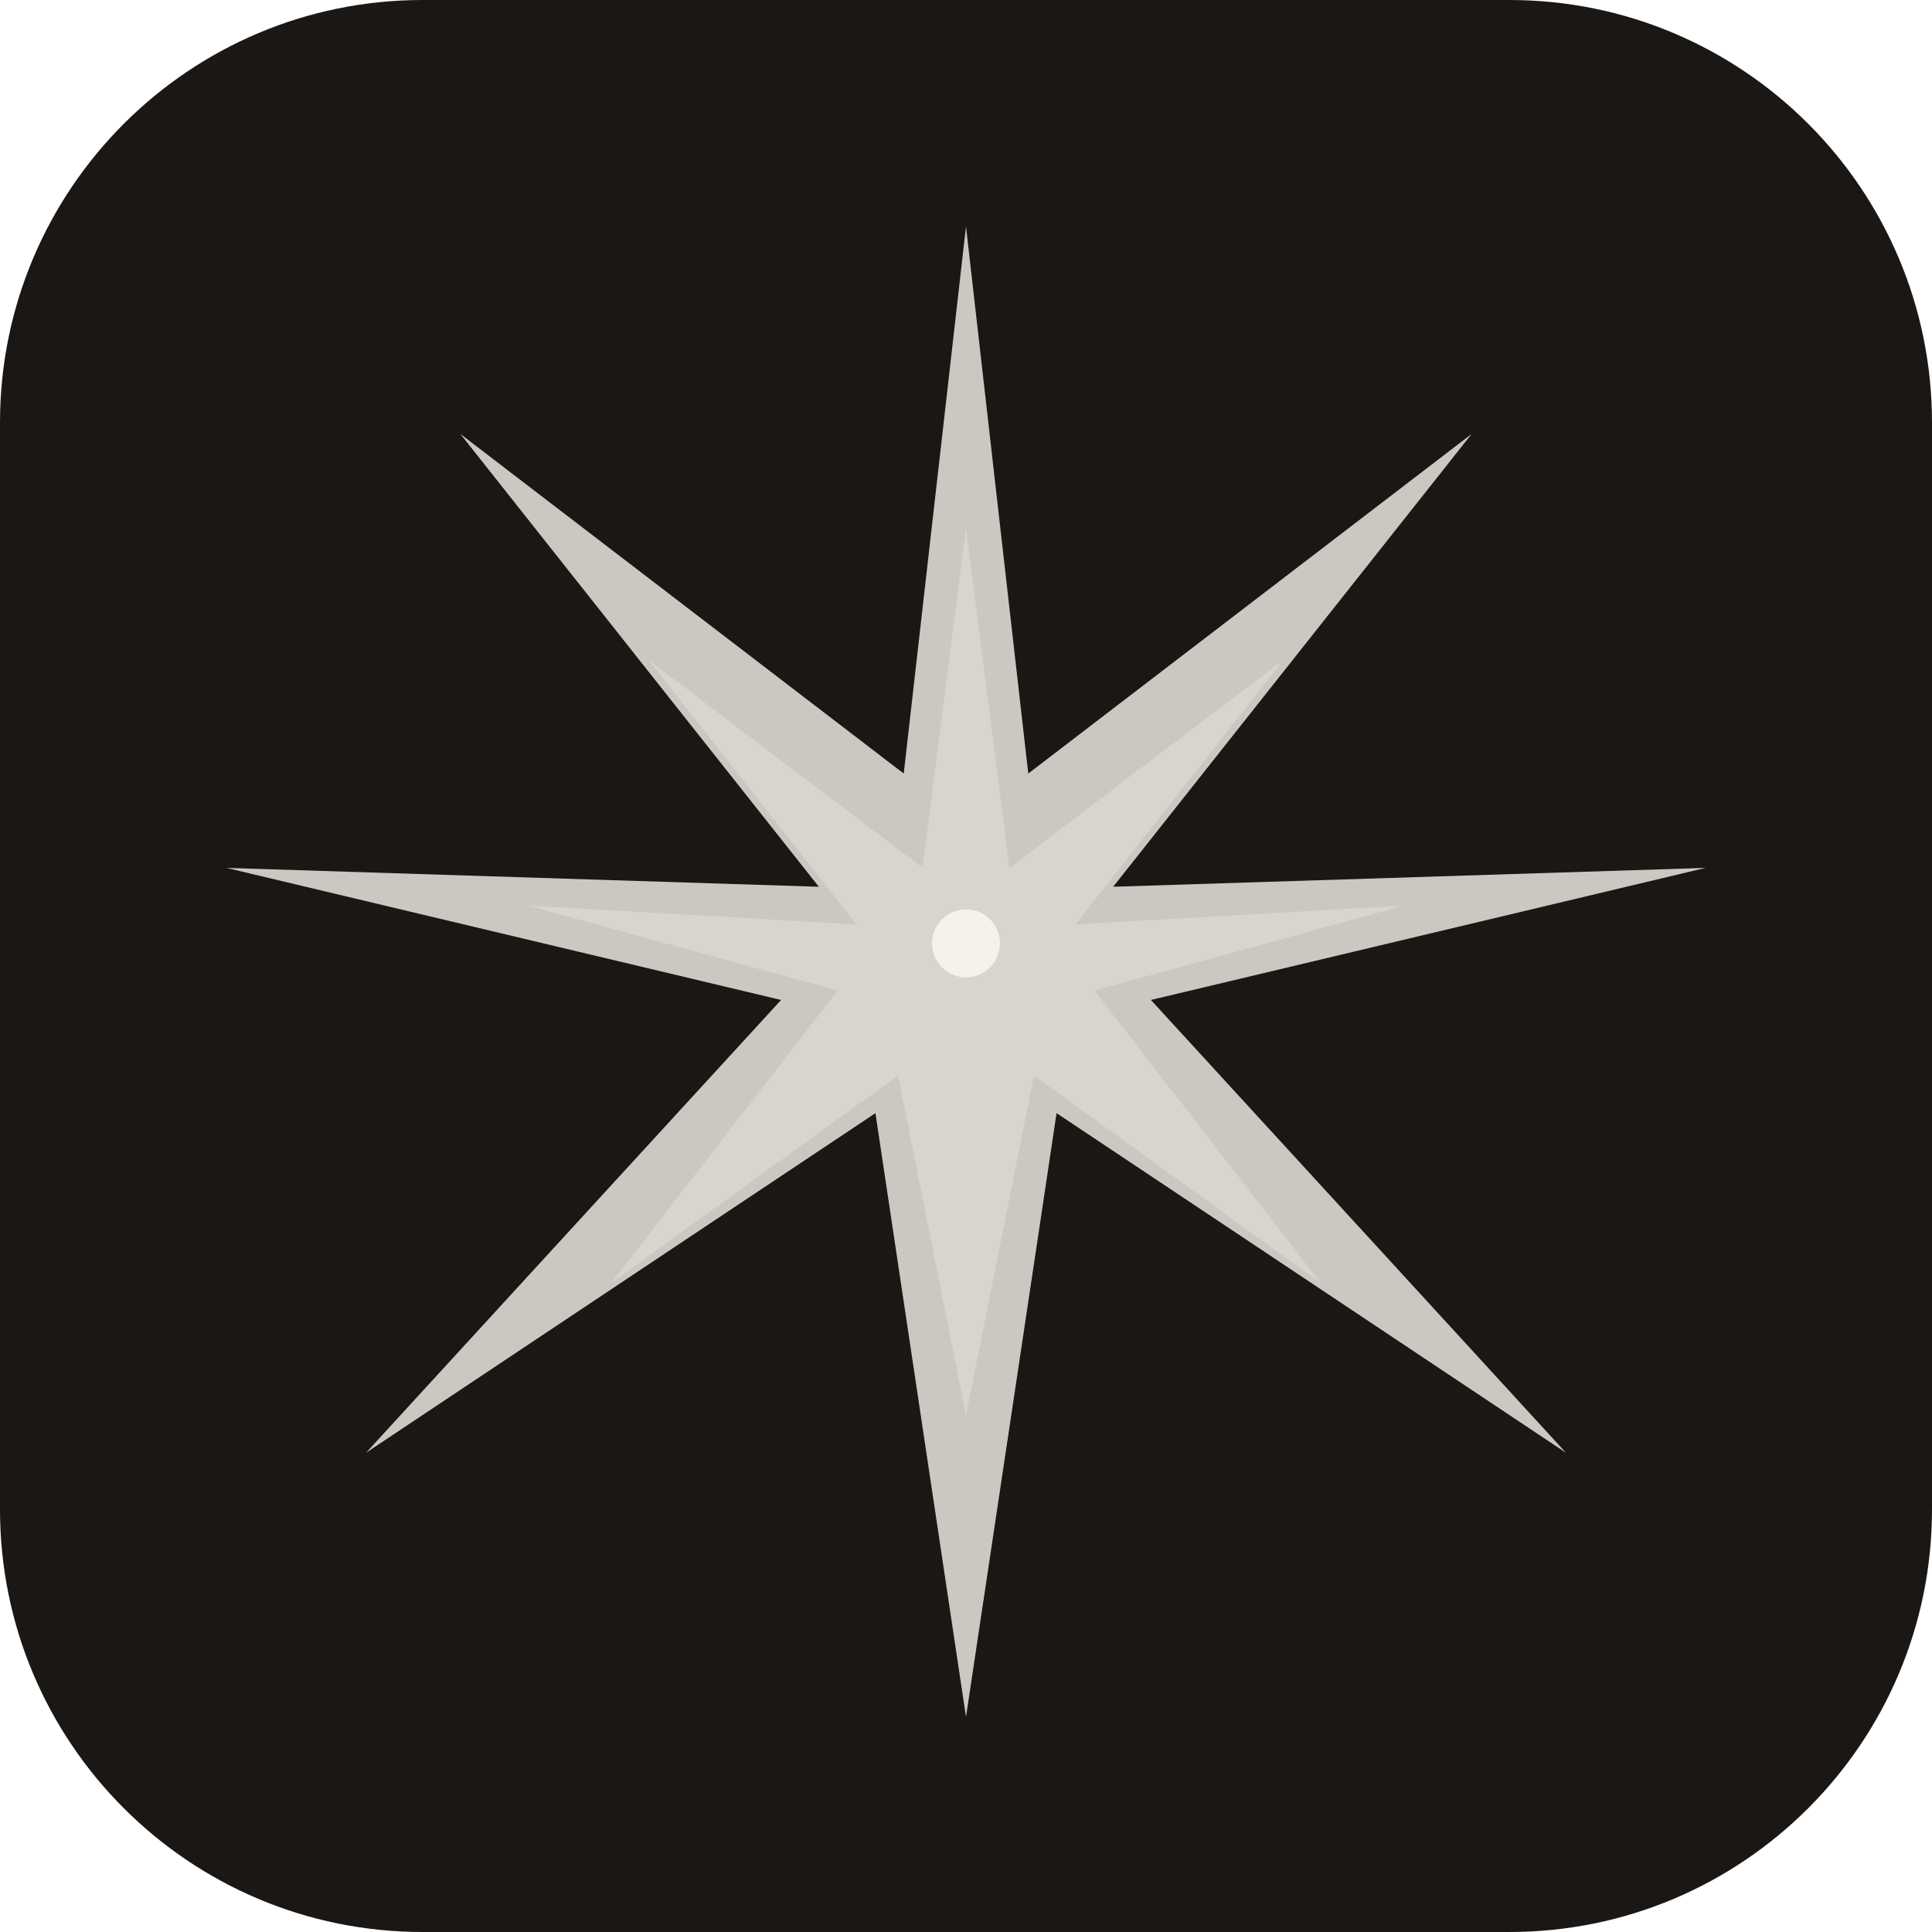
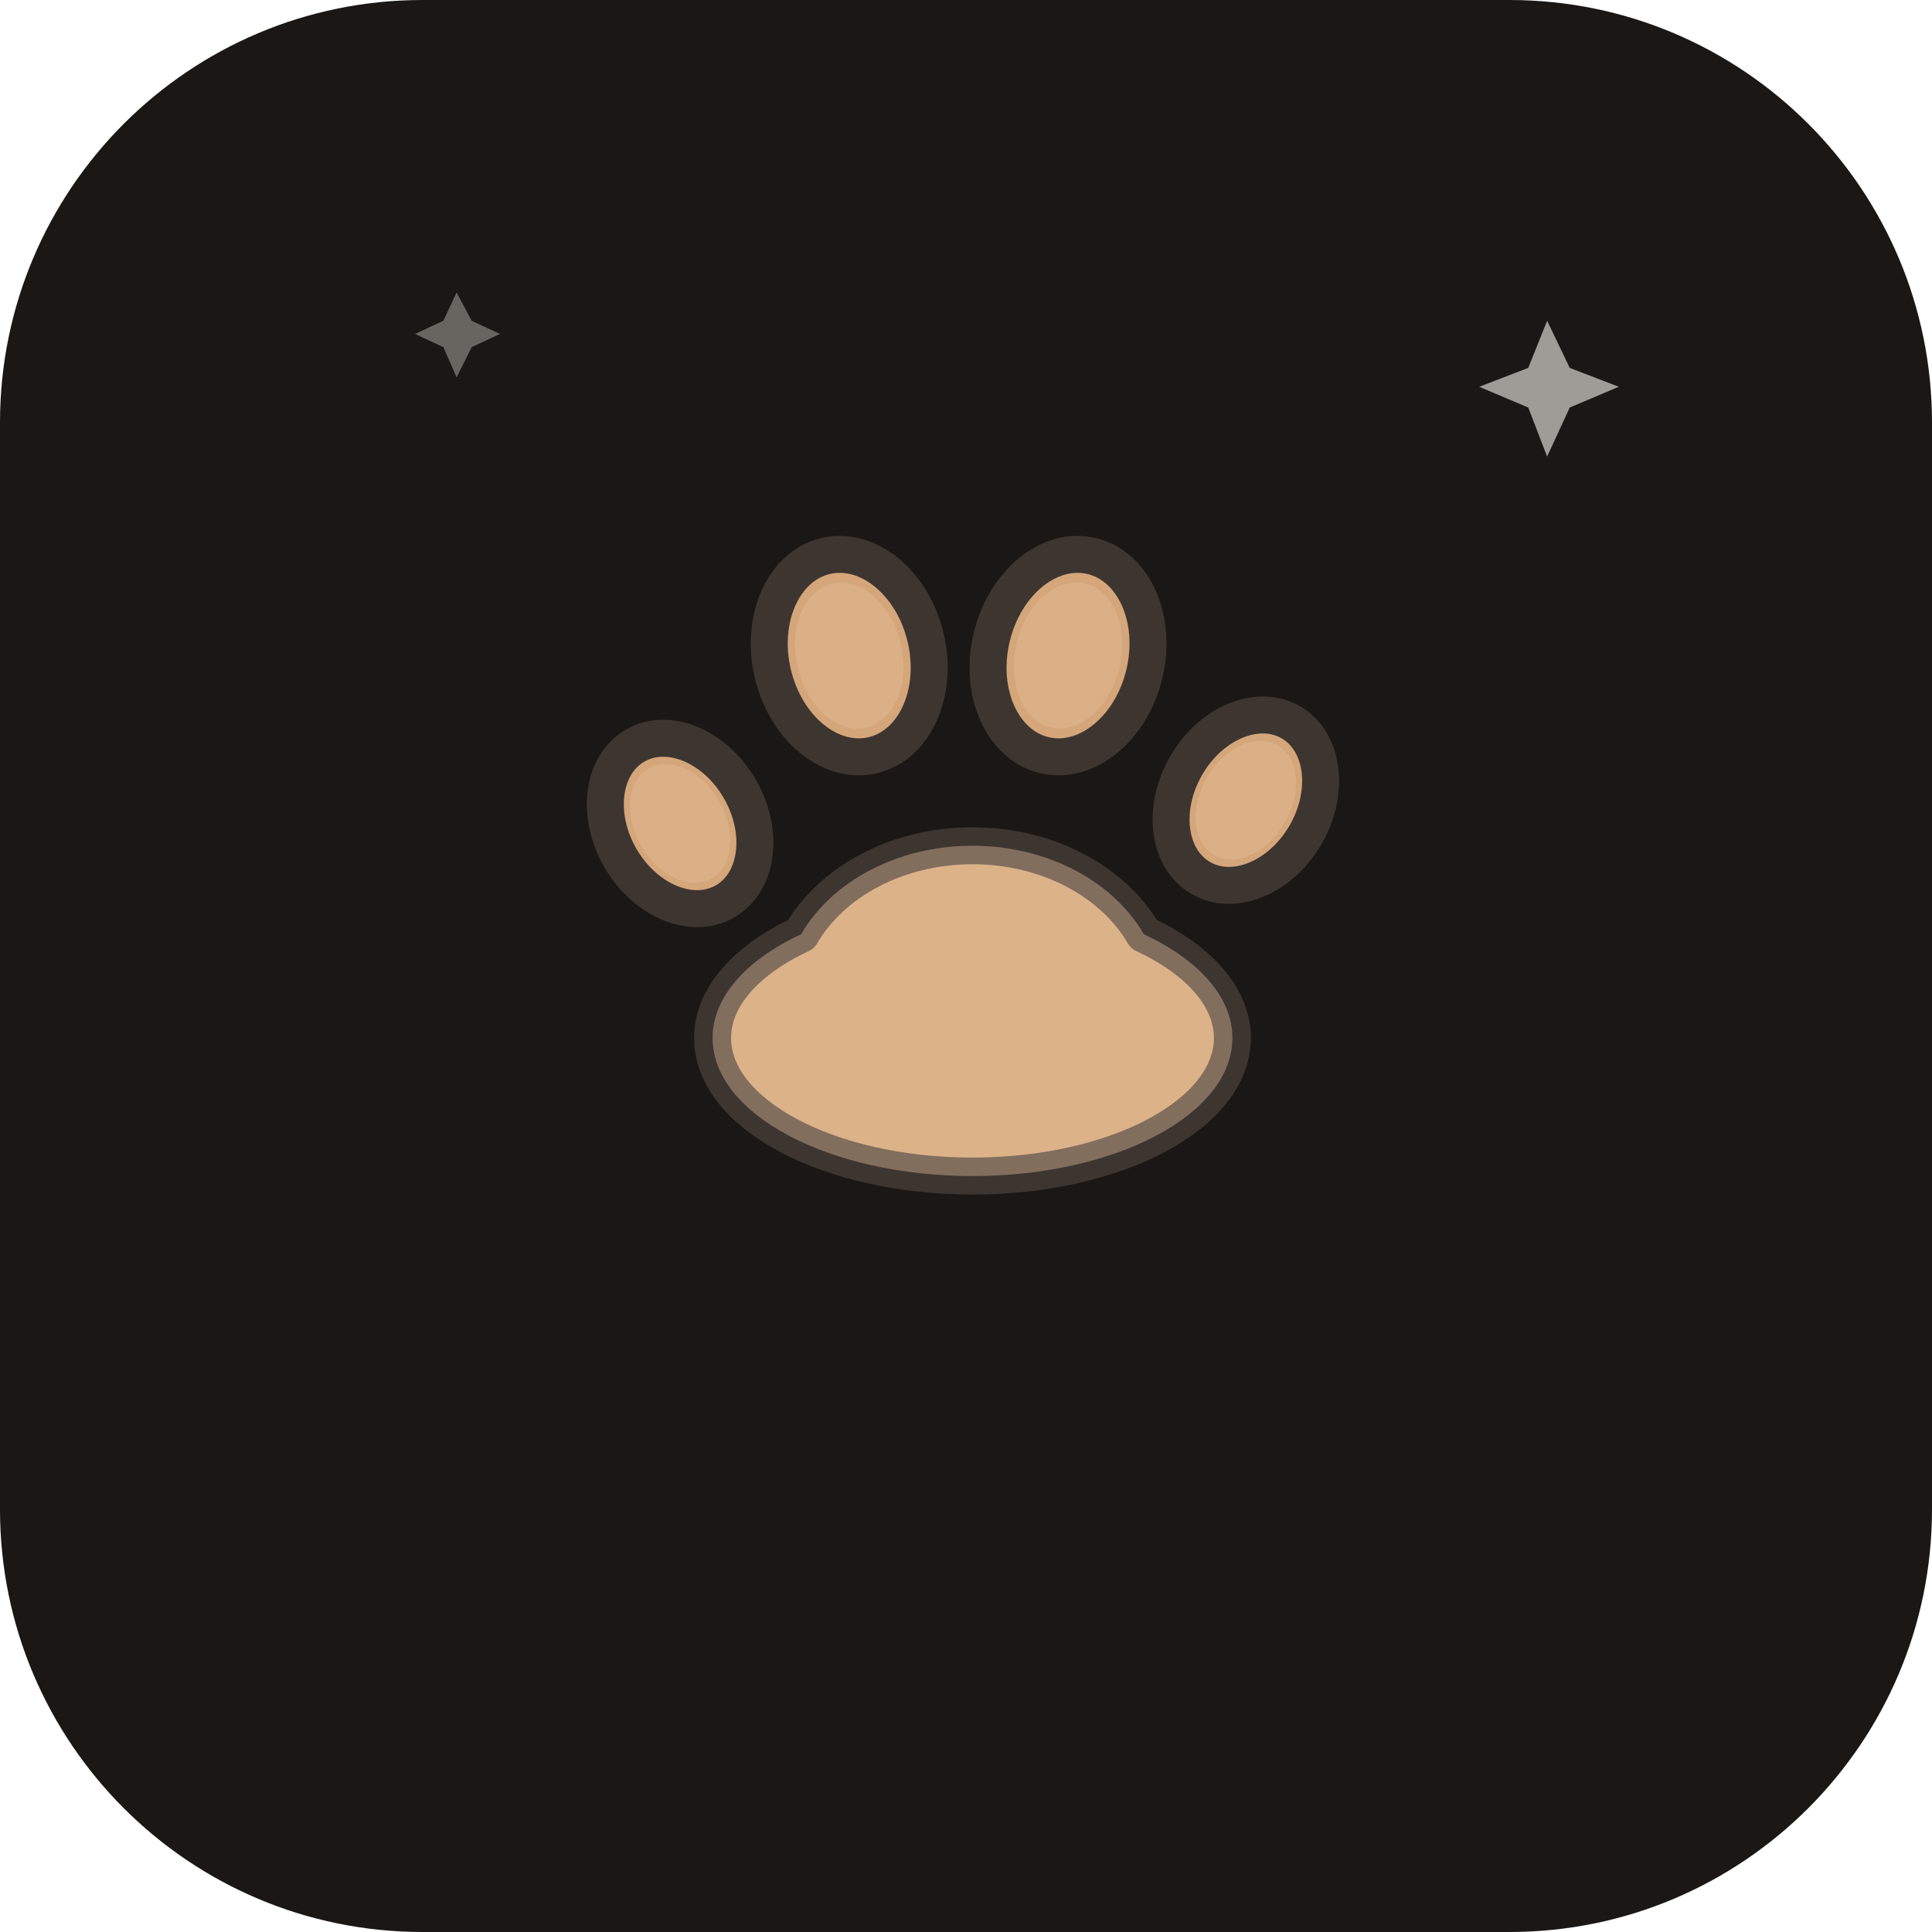
<svg xmlns="http://www.w3.org/2000/svg" width="1024" height="1024" viewBox="0 0 1024 1024" fill="none">
  <rect width="1024" height="1024" rx="224" fill="#1a1714" />
-   <path d="     M 512 120     L 545 410     L 780 230     L 590 470     L 904 460     L 610 530     L 830 770     L 560 590     L 512 910     L 464 590     L 194 770     L 414 530     L 120 460     L 434 470     L 244 230     L 479 410     Z   " fill="rgba(249, 244, 236, 0.8)" />
-   <path d="     M 512 280     L 535 460     L 680 350     L 570 490     L 744 480     L 580 525     L 700 680     L 548 570     L 512 750     L 476 570     L 324 680     L 444 525     L 280 480     L 454 490     L 344 350     L 489 460     Z   " fill="rgba(249, 244, 236, 0.3)" />
-   <circle cx="512" cy="500" r="18" fill="#f9f4ec" opacity="0.9" />
+   <g transform="translate(152, 100) scale(1.4)">
+     <path d="M324.5,282.26c-11.49-19.8-36.22-33.5-64.9-33.5s-53.41,13.7-64.9,33.5c-20.53,9.58-33.5,23.62-33.5,39.28,0,28.87,44.05,52.27,98.4,52.27s98.4-23.4,98.4-52.27c0-15.66-12.97-29.7-33.5-39.28Z" fill="#d4a67a" stroke="#3d3530" stroke-width="14" stroke-linejoin="round" stroke-linecap="round" />
+     <path d="M324.5,282.26c-11.49-19.8-36.22-33.5-64.9-33.5s-53.41,13.7-64.9,33.5c-20.53,9.58-33.5,23.62-33.5,39.28,0,28.87,44.05,52.27,98.4,52.27s98.4-23.4,98.4-52.27c0-15.66-12.97-29.7-33.5-39.28Z" fill="#e8c4a0" opacity="0.4" />
+     <ellipse cx="295.77" cy="176.77" rx="38.75" ry="29.72" transform="rotate(-76.66 295.77 176.77)" fill="#d4a67a" stroke="#3d3530" stroke-width="14" stroke-linejoin="round" />
+     <ellipse cx="295.77" cy="176.77" rx="28" ry="20" transform="rotate(-76.66 295.77 176.77)" fill="#e8c4a0" opacity="0.35" />
+     <ellipse cx="212.93" cy="176.77" rx="29.72" ry="38.75" transform="rotate(-13.34 212.93 176.77)" fill="#d4a67a" stroke="#3d3530" stroke-width="14" stroke-linejoin="round" />
+     <ellipse cx="212.93" cy="176.77" rx="20" ry="28" transform="rotate(-13.34 212.93 176.77)" fill="#e8c4a0" opacity="0.35" />
+     <ellipse cx="148.91" cy="240.32" rx="26.12" ry="34.05" transform="rotate(-30 148.91 240.32)" fill="#d4a67a" stroke="#3d3530" stroke-width="14" stroke-linejoin="round" />
+     <ellipse cx="148.91" cy="240.32" rx="17" ry="24" transform="rotate(-30 148.91 240.32)" fill="#e8c4a0" opacity="0.35" />
+     <ellipse cx="363.09" cy="231.51" rx="34.05" ry="26.12" transform="rotate(-60 363.09 231.51)" fill="#d4a67a" stroke="#3d3530" stroke-width="14" stroke-linejoin="round" />
+     <ellipse cx="363.09" cy="231.51" rx="24" ry="17" transform="rotate(-60 363.09 231.51)" fill="#e8c4a0" opacity="0.35" />
+   </g>
+   <path d="M 810 195 L 820 170 L 832 195 L 858 205 L 832 216 L 820 242 L 810 216 L 784 205 Z" fill="#f9f4ec" opacity="0.6" />
+   <path d="M 235 170 L 242 155 L 250 170 L 265 177 L 250 184 L 242 200 L 235 184 L 220 177 Z" fill="#f9f4ec" opacity="0.35" />
</svg>
